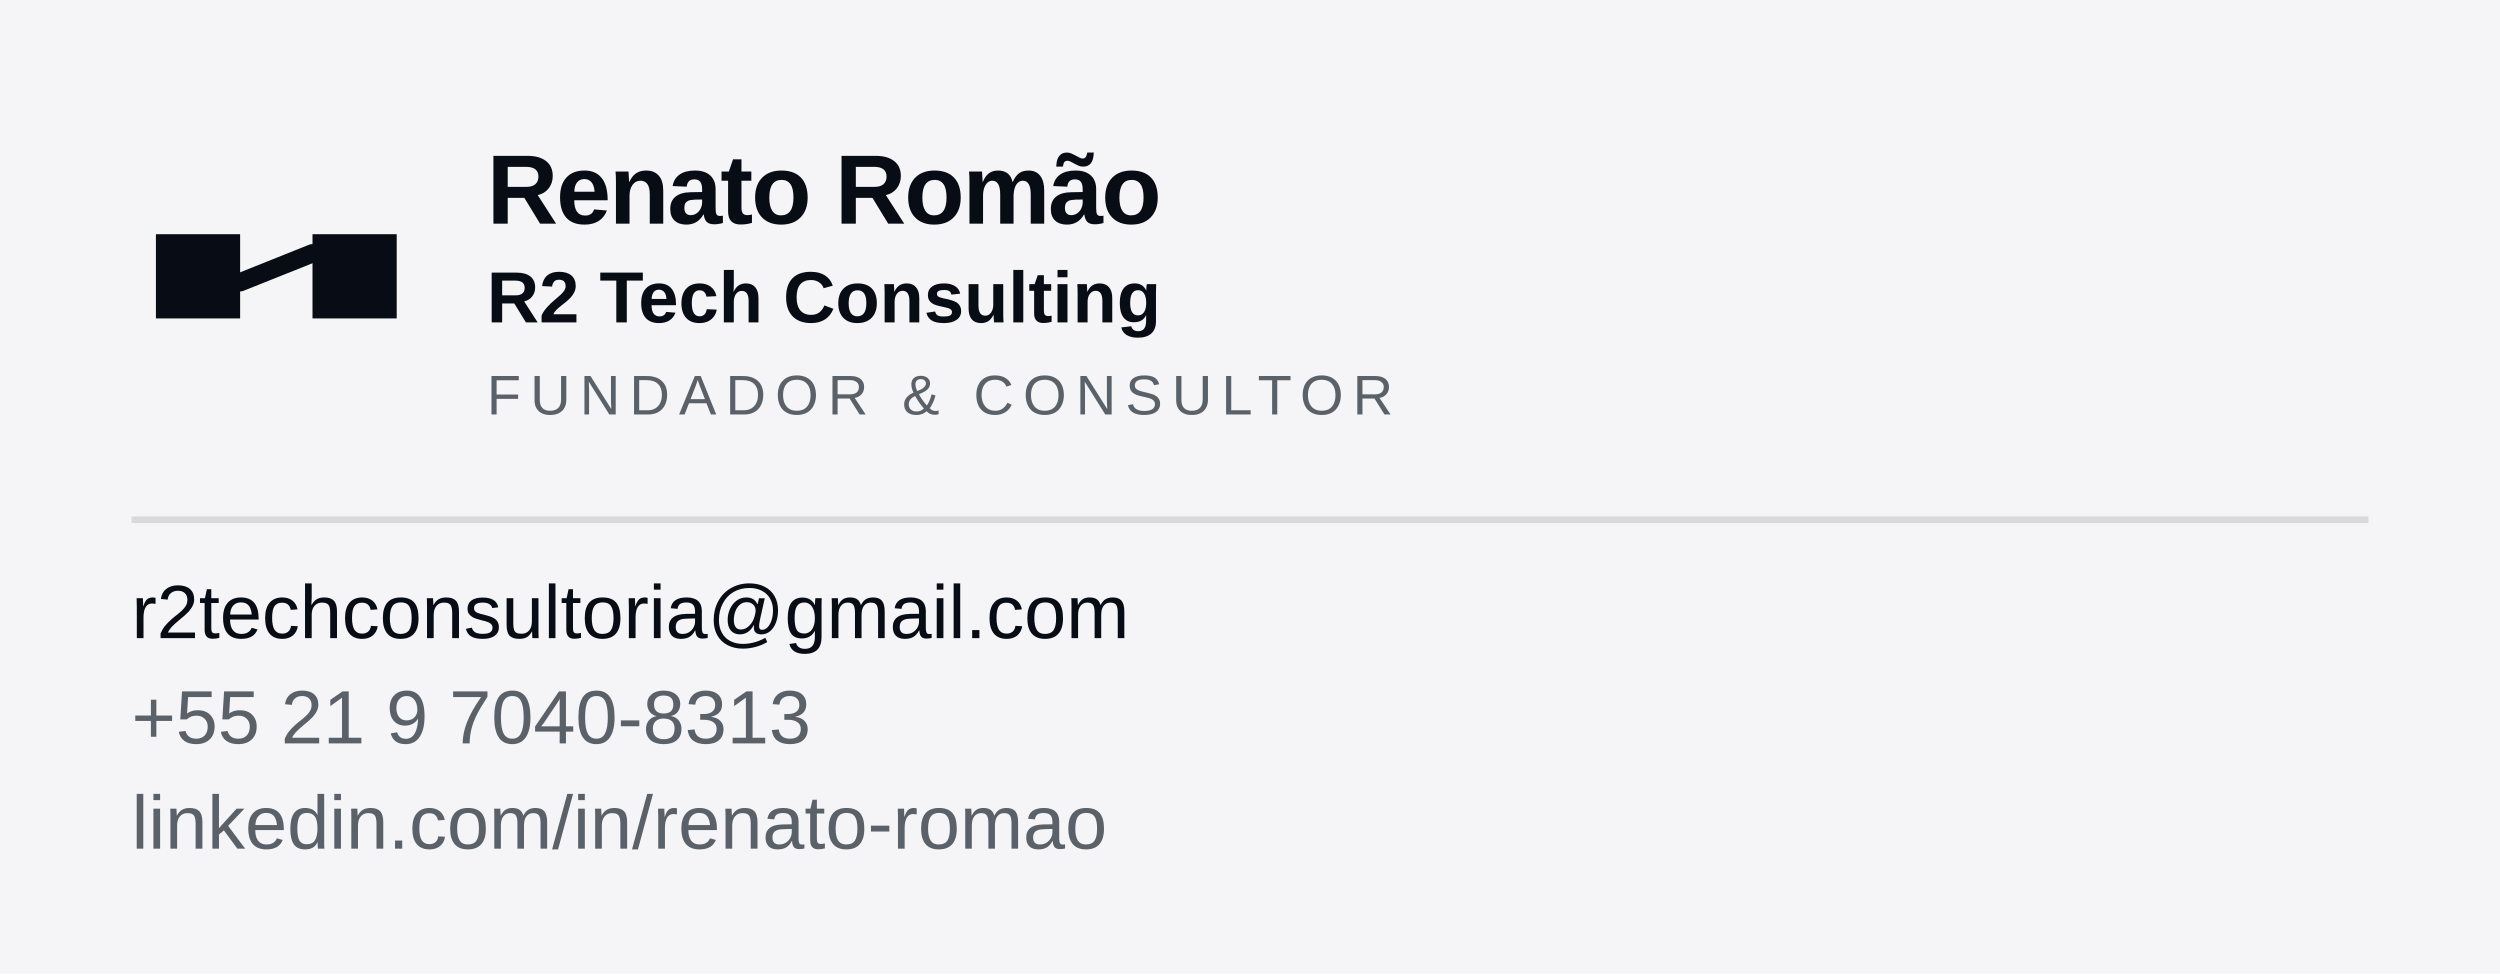
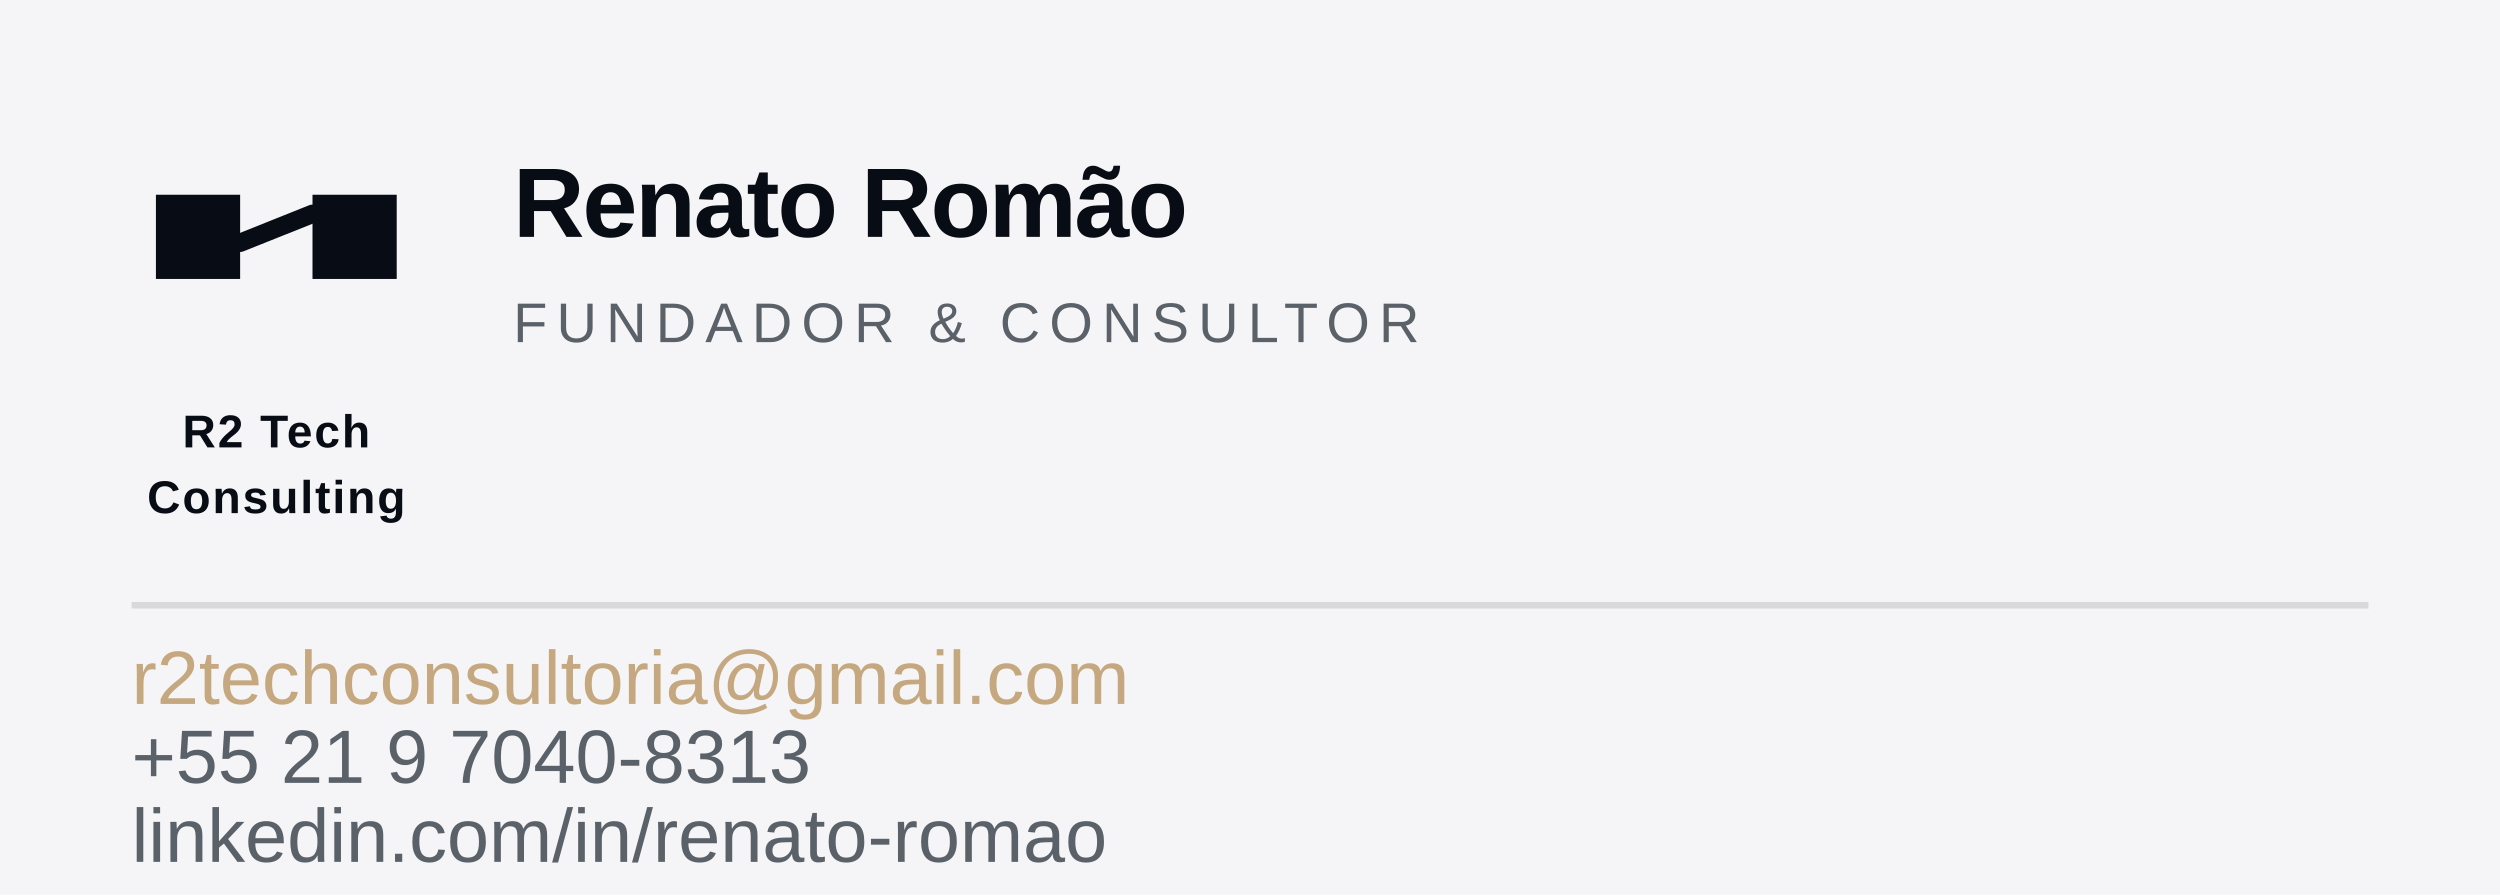
- <svg xmlns="http://www.w3.org/2000/svg" viewBox="0 0 380 148" width="760" height="296">
-   <rect width="380" height="148" fill="#F5F5F7" />
-   <g transform="translate(20,20)">
+ <svg xmlns="http://www.w3.org/2000/svg" viewBox="0 0 380 136" width="760" height="272">
+   <rect width="380" height="136" fill="#F5F5F7" />
+   <g transform="translate(20,14)">
    <rect x="3.7" y="15.6" width="12.8" height="12.8" fill="#080C14" />
    <rect x="27.5" y="15.6" width="12.8" height="12.8" fill="#080C14" />
    <line x1="16.5" y1="22.9" x2="27.5" y2="18.5" stroke="#080C14" stroke-width="2.8" stroke-linecap="round" />
  </g>
-   <text x="74" y="34" font-family="Arial,sans-serif" font-size="15" font-weight="700" fill="#080C14" letter-spacing="-0.3">Renato Romão</text>
-   <text x="74" y="49" font-family="Arial,sans-serif" font-size="11" font-weight="600" fill="#080C14">R2 Tech Consulting</text>
-   <text x="74" y="63" font-family="Arial,sans-serif" font-size="8.5" font-weight="500" fill="#5A6169" letter-spacing="1.4">FUNDADOR &amp; CONSULTOR</text>
-   <line x1="20" y1="79" x2="360" y2="79" stroke="#D9D9DC" stroke-width="1" />
-   <text x="20" y="97" font-family="Arial,sans-serif" font-size="11.5" fill="#080C14">r2techconsultoria@gmail.com</text>
-   <text x="20" y="113" font-family="Arial,sans-serif" font-size="11.5" fill="#5A6169">+55 21 9 7040-8313</text>
-   <text x="20" y="129" font-family="Arial,sans-serif" font-size="11.5" fill="#5A6169">linkedin.com/in/renato-romao</text>
+   <text x="42" y="68" font-family="Arial,sans-serif" font-size="7" font-weight="700" fill="#080C14" text-anchor="middle" letter-spacing="0.3">R2 Tech</text>
+   <text x="42" y="78" font-family="Arial,sans-serif" font-size="7" font-weight="700" fill="#080C14" text-anchor="middle" letter-spacing="0.3">Consulting</text>
+   <text x="78" y="36" font-family="Arial,sans-serif" font-size="15" font-weight="700" fill="#080C14" letter-spacing="-0.3">Renato Romão</text>
+   <text x="78" y="52" font-family="Arial,sans-serif" font-size="8.5" font-weight="500" fill="#5A6169" letter-spacing="1.4">FUNDADOR &amp; CONSULTOR</text>
+   <line x1="20" y1="92" x2="360" y2="92" stroke="#D9D9DC" stroke-width="1" />
+   <text x="20" y="107" font-family="Arial,sans-serif" font-size="11.5" fill="#C5A880">r2techconsultoria@gmail.com</text>
+   <text x="20" y="119" font-family="Arial,sans-serif" font-size="11.5" fill="#5A6169">+55 21 9 7040-8313</text>
+   <text x="20" y="131" font-family="Arial,sans-serif" font-size="11.5" fill="#5A6169">linkedin.com/in/renato-romao</text>
</svg>
